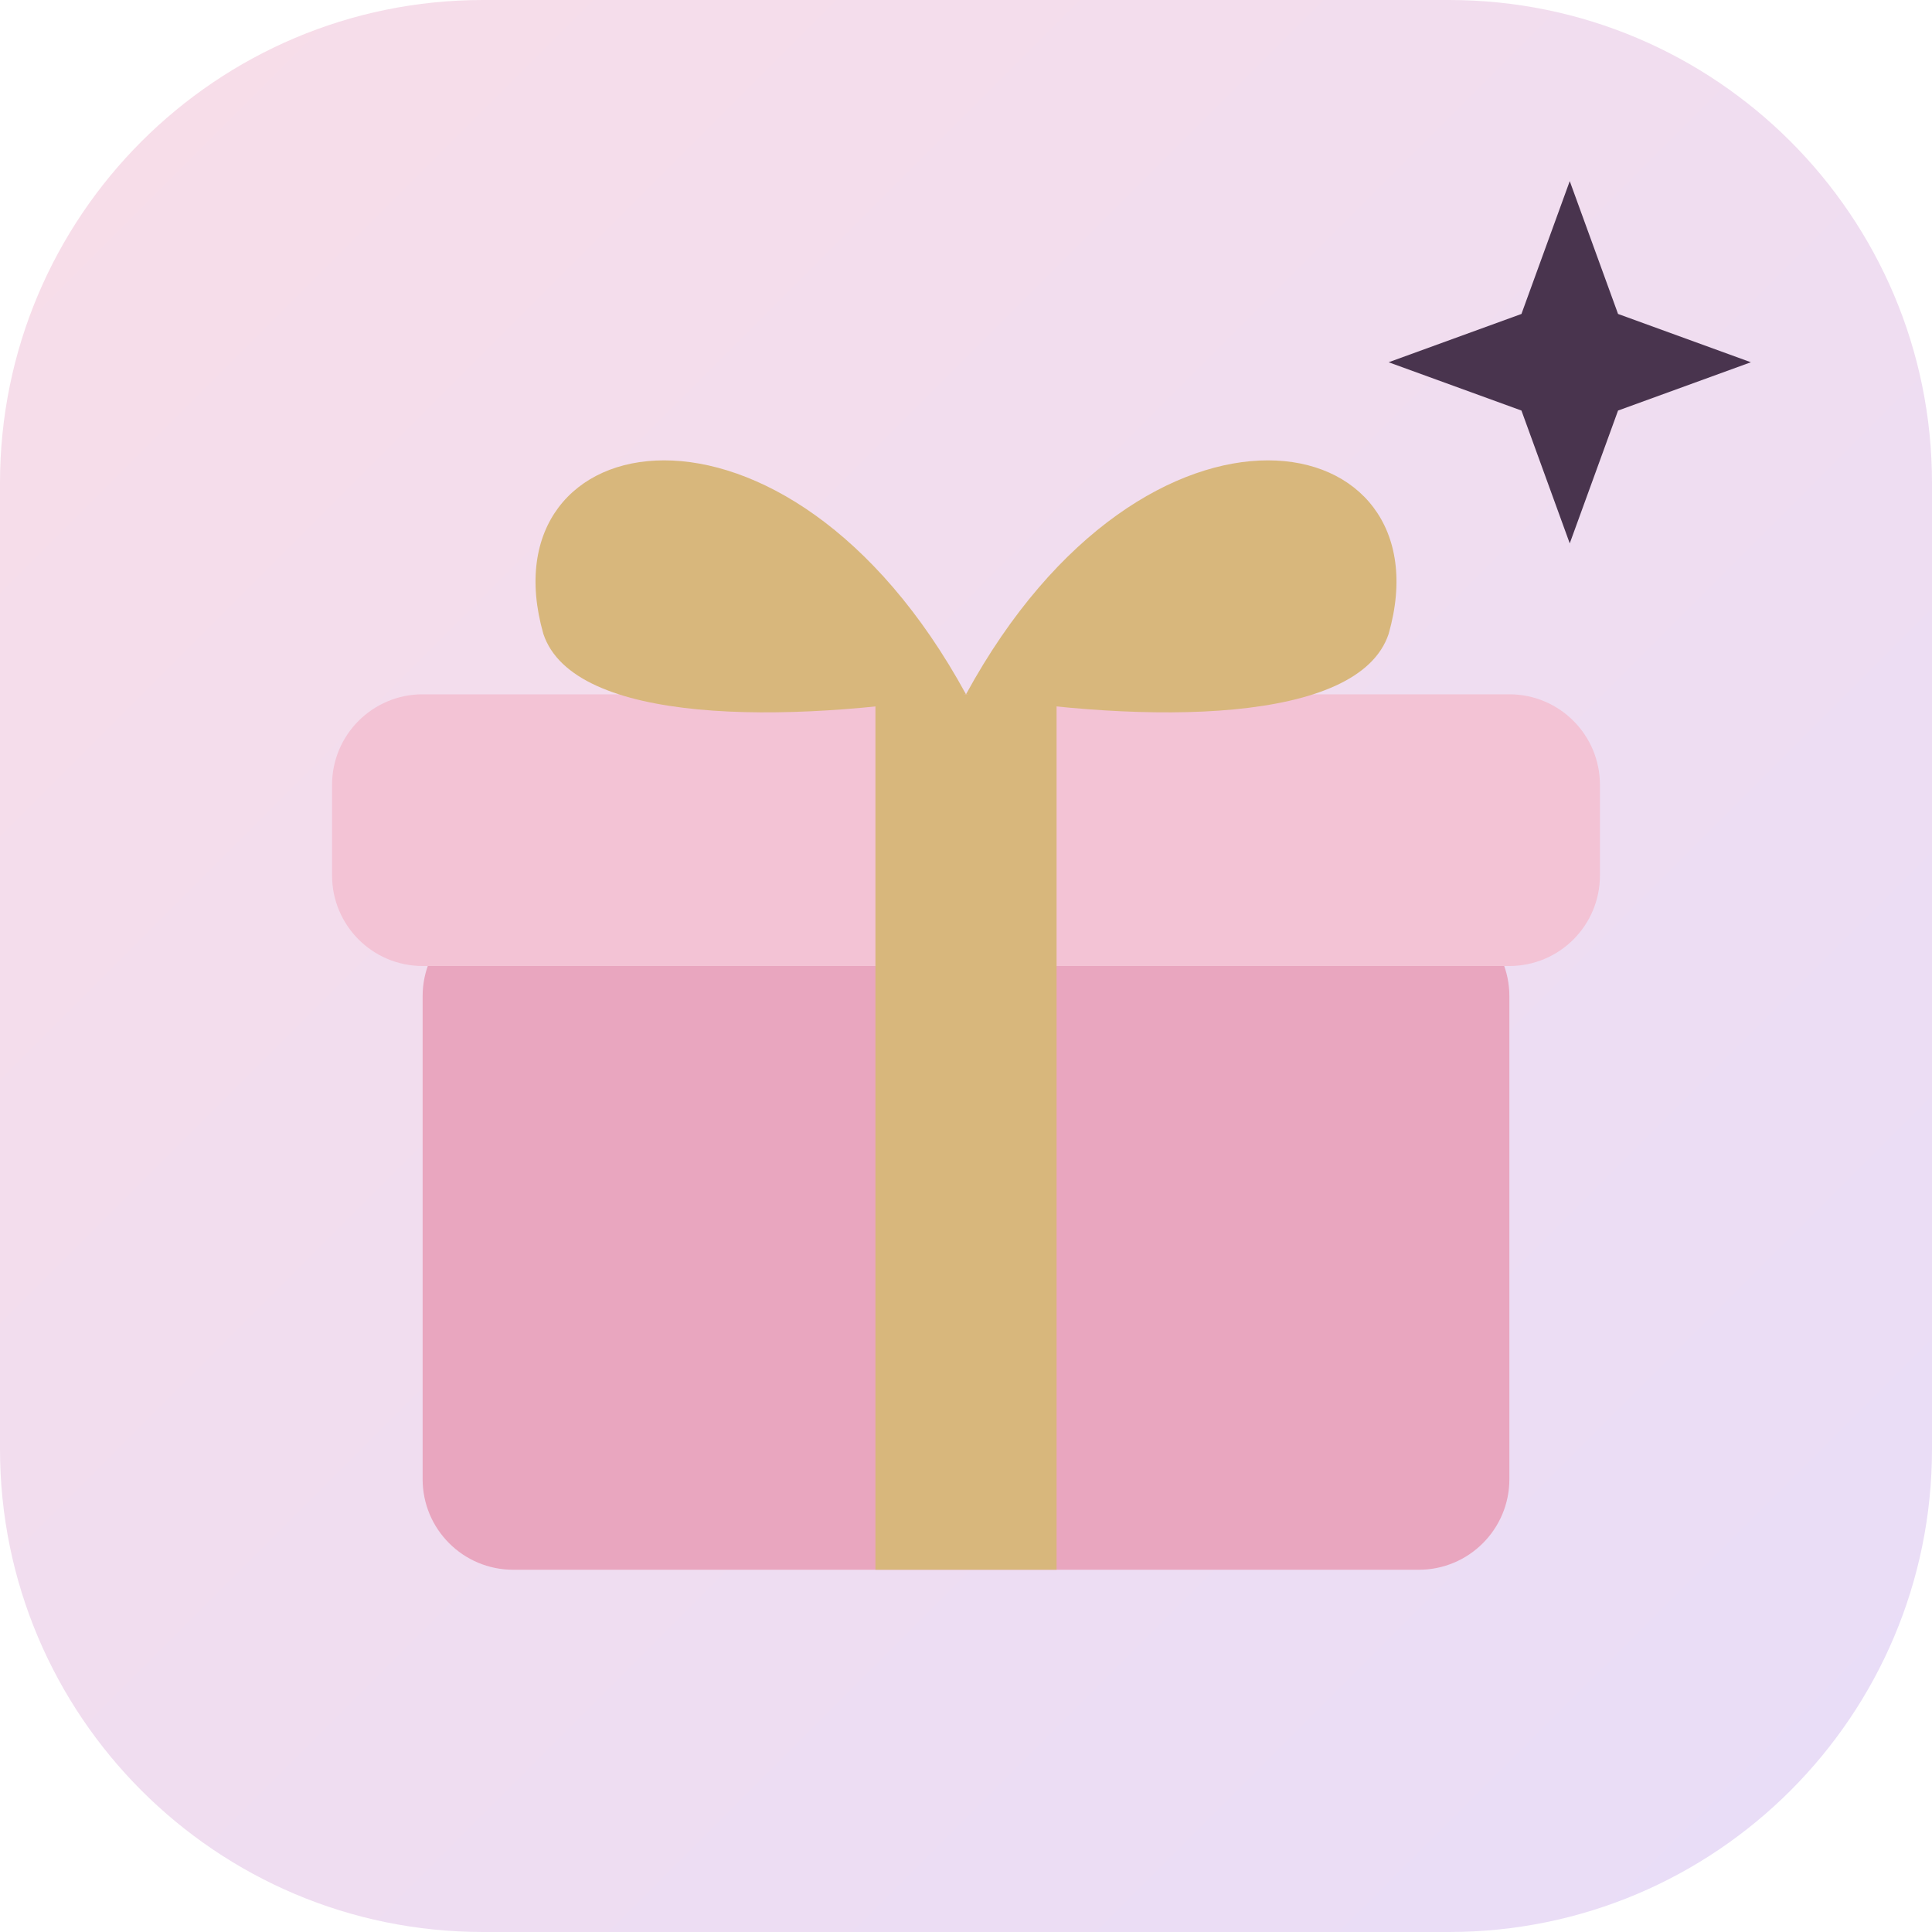
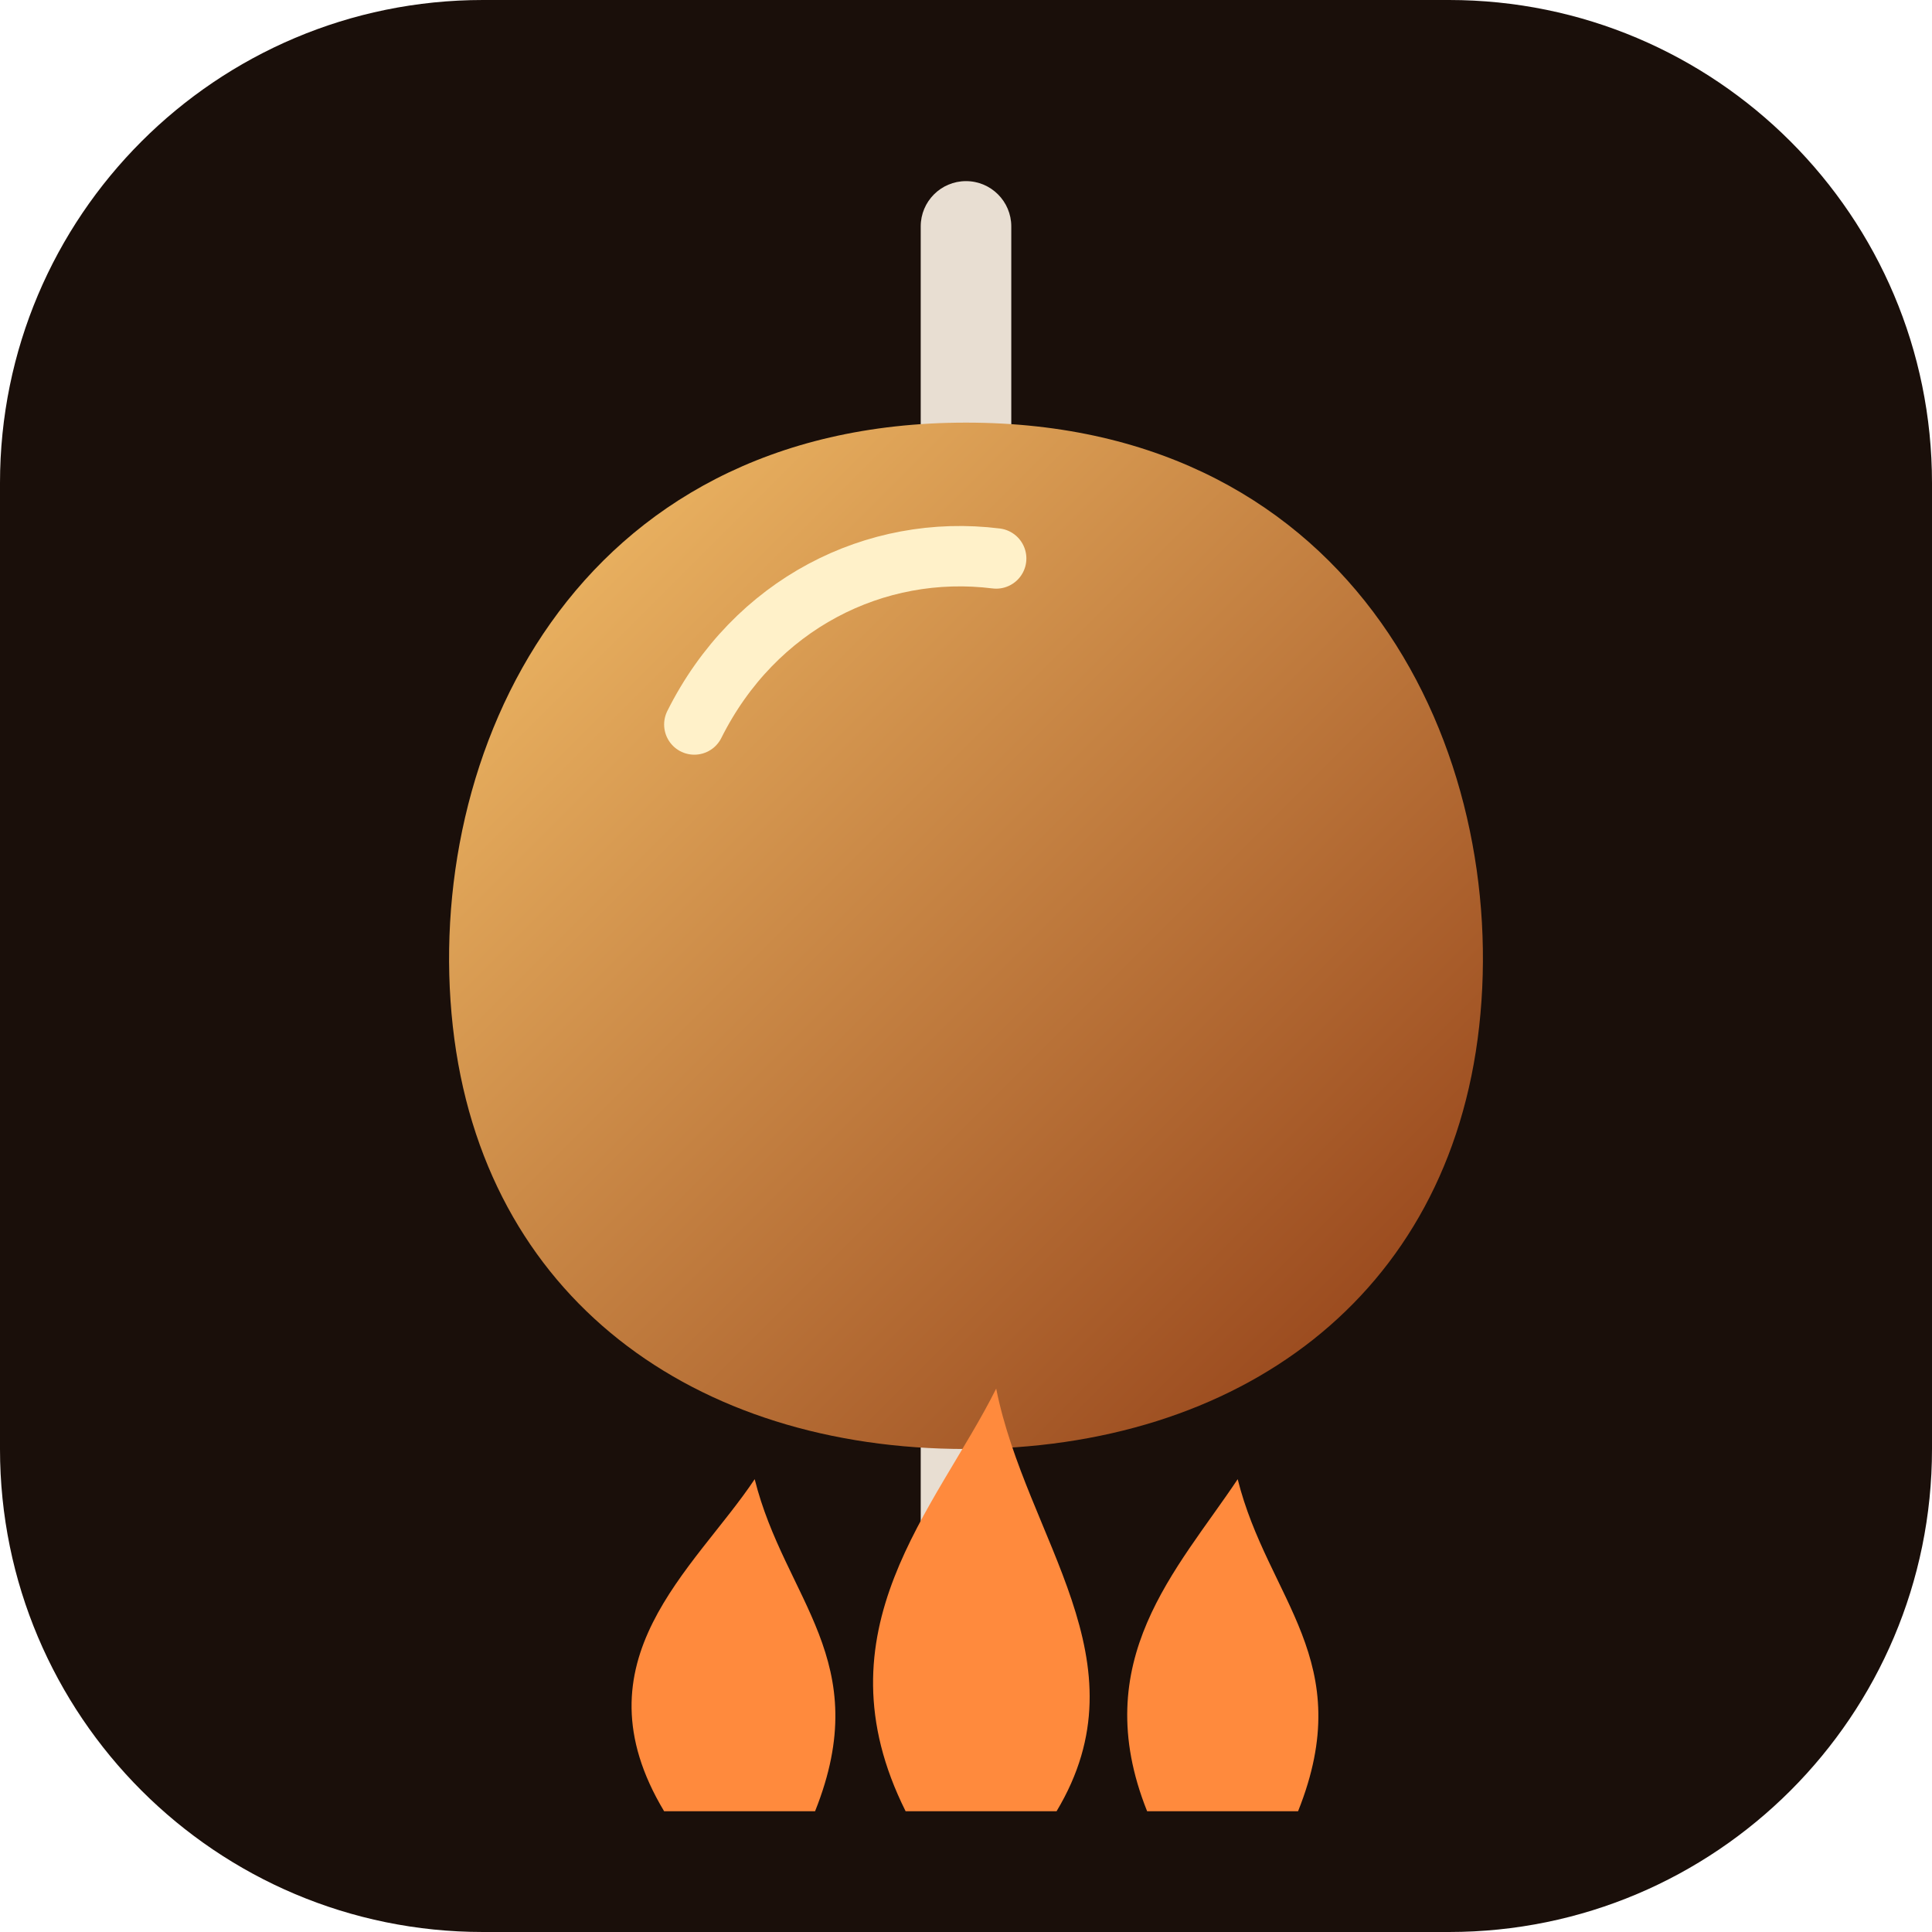
<svg xmlns="http://www.w3.org/2000/svg" viewBox="0 0 64 64">
  <defs>
    <linearGradient id="g" x1="0" y1="0" x2="1" y2="1">
-       <stop offset="0" stop-color="#F8DDE8" />
-       <stop offset="1" stop-color="#E8DDF8" />
+       <stop offset="0" stop-color="#F6C26B" />
+       <stop offset="1" stop-color="#8E3A14" />
    </linearGradient>
  </defs>
-   <rect width="64" height="64" rx="16" fill="url(#g)" />
-   <rect x="14" y="30" width="36" height="22" rx="3" fill="#E9A6BF" />
-   <rect x="11" y="23" width="42" height="9" rx="3" fill="#F3C3D5" />
-   <rect x="29" y="23" width="6" height="29" fill="#D8B77C" />
-   <path d="M32 23C26 12 16 14 18 21C19 24 26 24 32 23ZM32 23C38 12 48 14 46 21C45 24 38 24 32 23Z" fill="#D8B77C" />
-   <path d="M52 6L53.6 10.4L58 12L53.6 13.6L52 18L50.4 13.6L46 12L50.4 10.4Z" fill="#49344E" />
+   <rect width="64" height="64" rx="16" fill="#1A0F0A" />
+   <rect x="30.5" y="6" width="3" height="50" rx="1.5" fill="#E8DED2" />
+   <path d="M32 14C45 14 50 25 49 34C48 43 41 48 32 48C23 48 16 43 15 34C14 25 19 14 32 14Z" fill="url(#g)" />
+   <path d="M23 24C25 20 29 18 33 18.5" fill="none" stroke="#FFF1C9" stroke-width="2" stroke-linecap="round" />
+   <path d="M22 60C19 55 23 52 25 49C26 53 29 55 27 60ZM30 60C27 54 31 50 33 46C34 51 38 55 35 60ZM38 60C36 55 39 52 41 49C42 53 45 55 43 60Z" fill="#FF8A3D" />
</svg>
